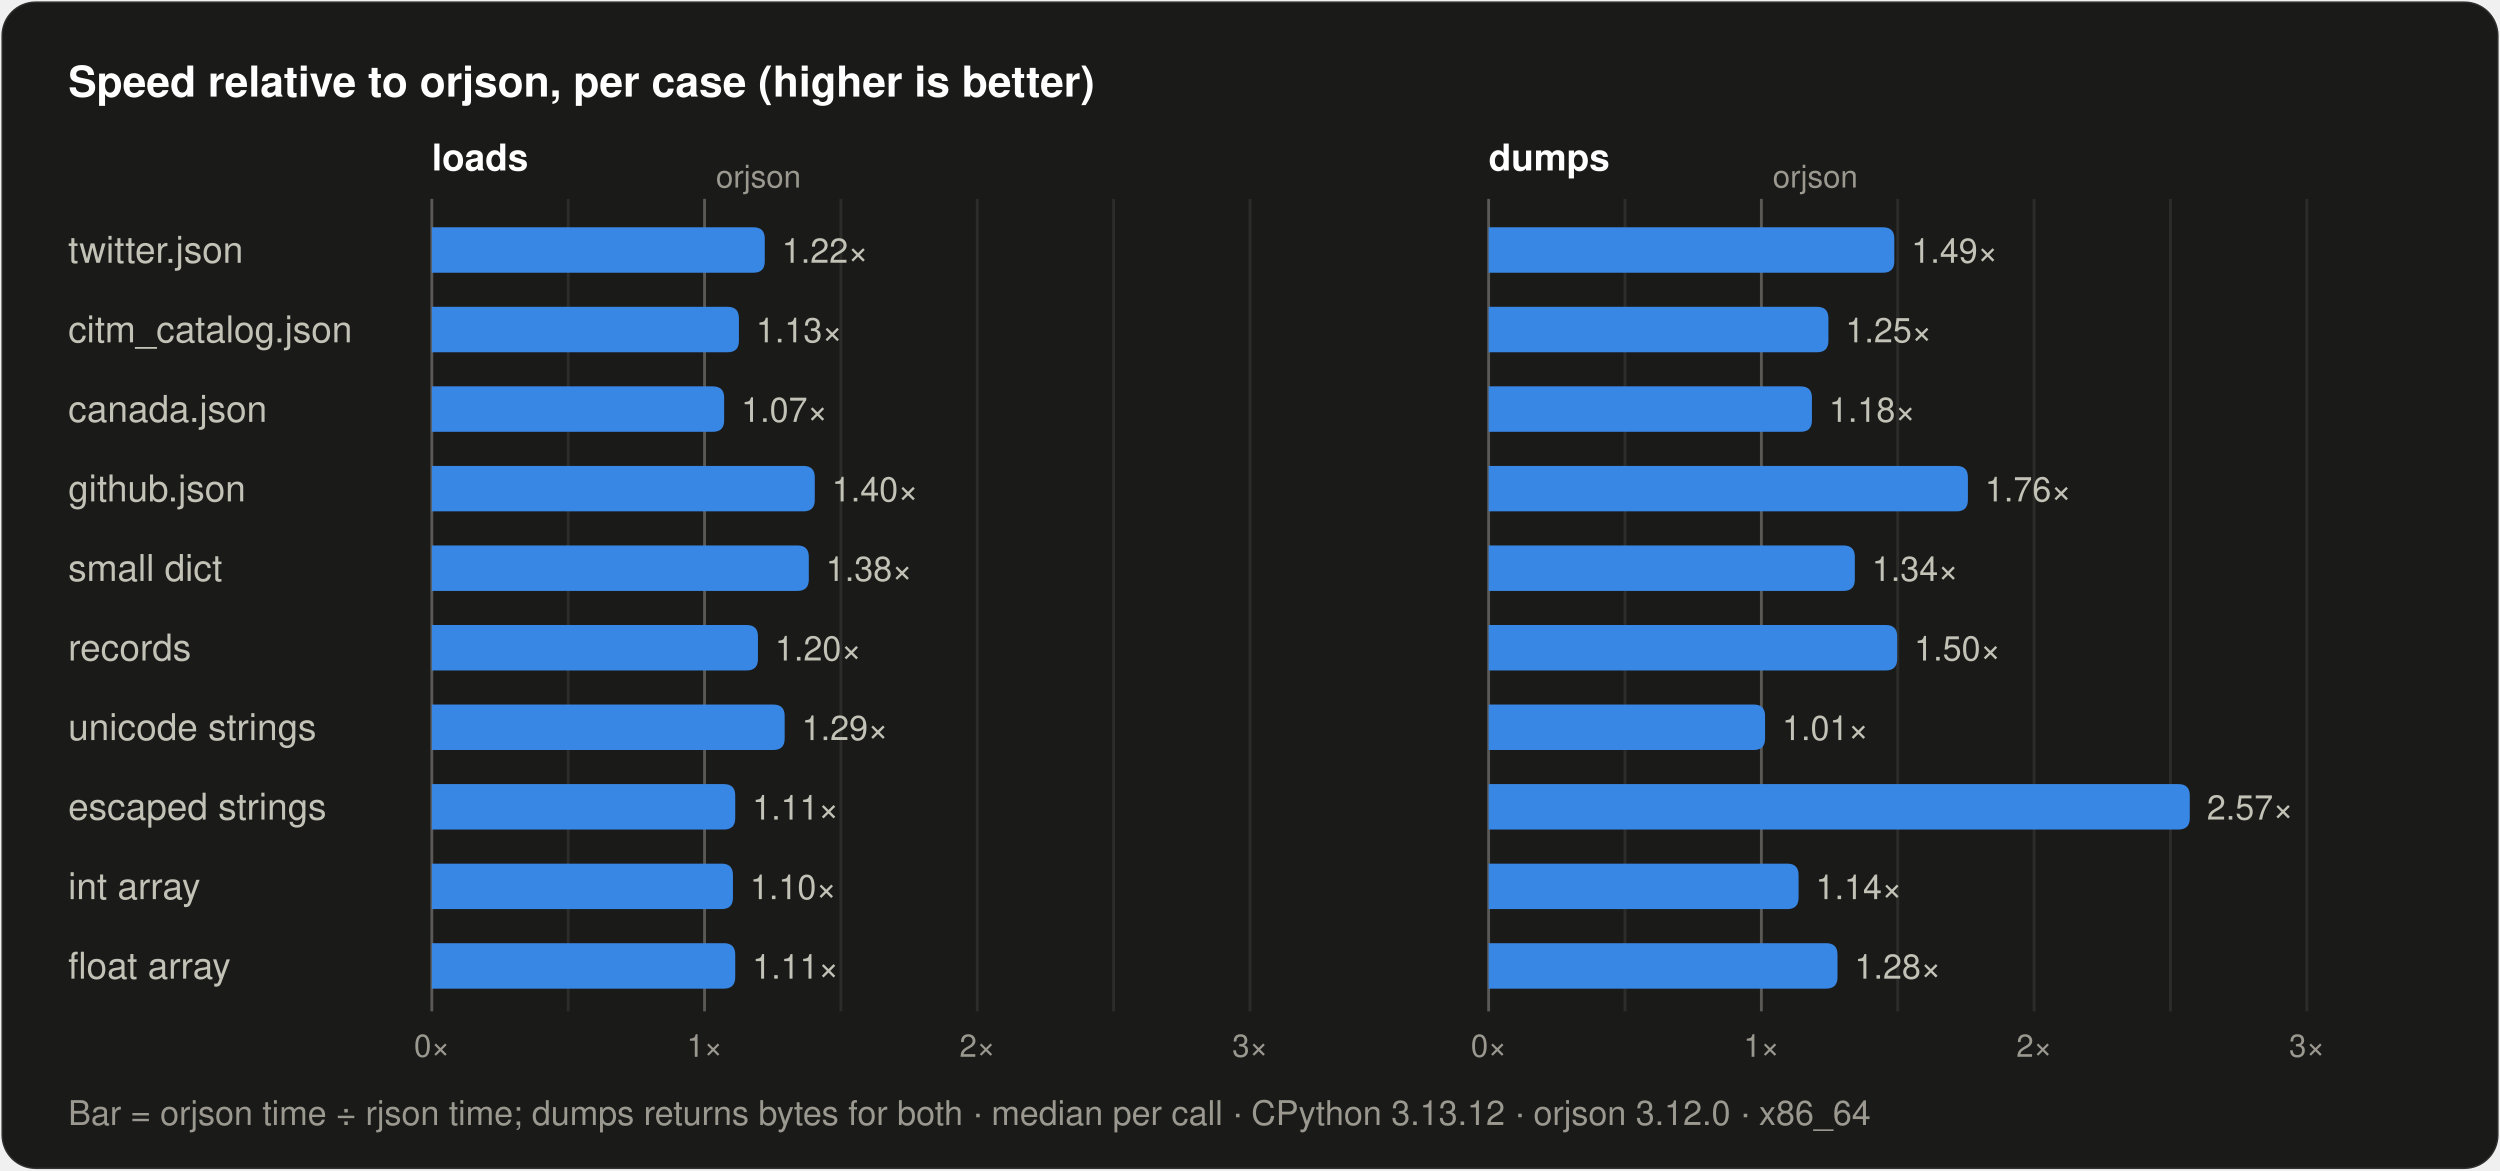
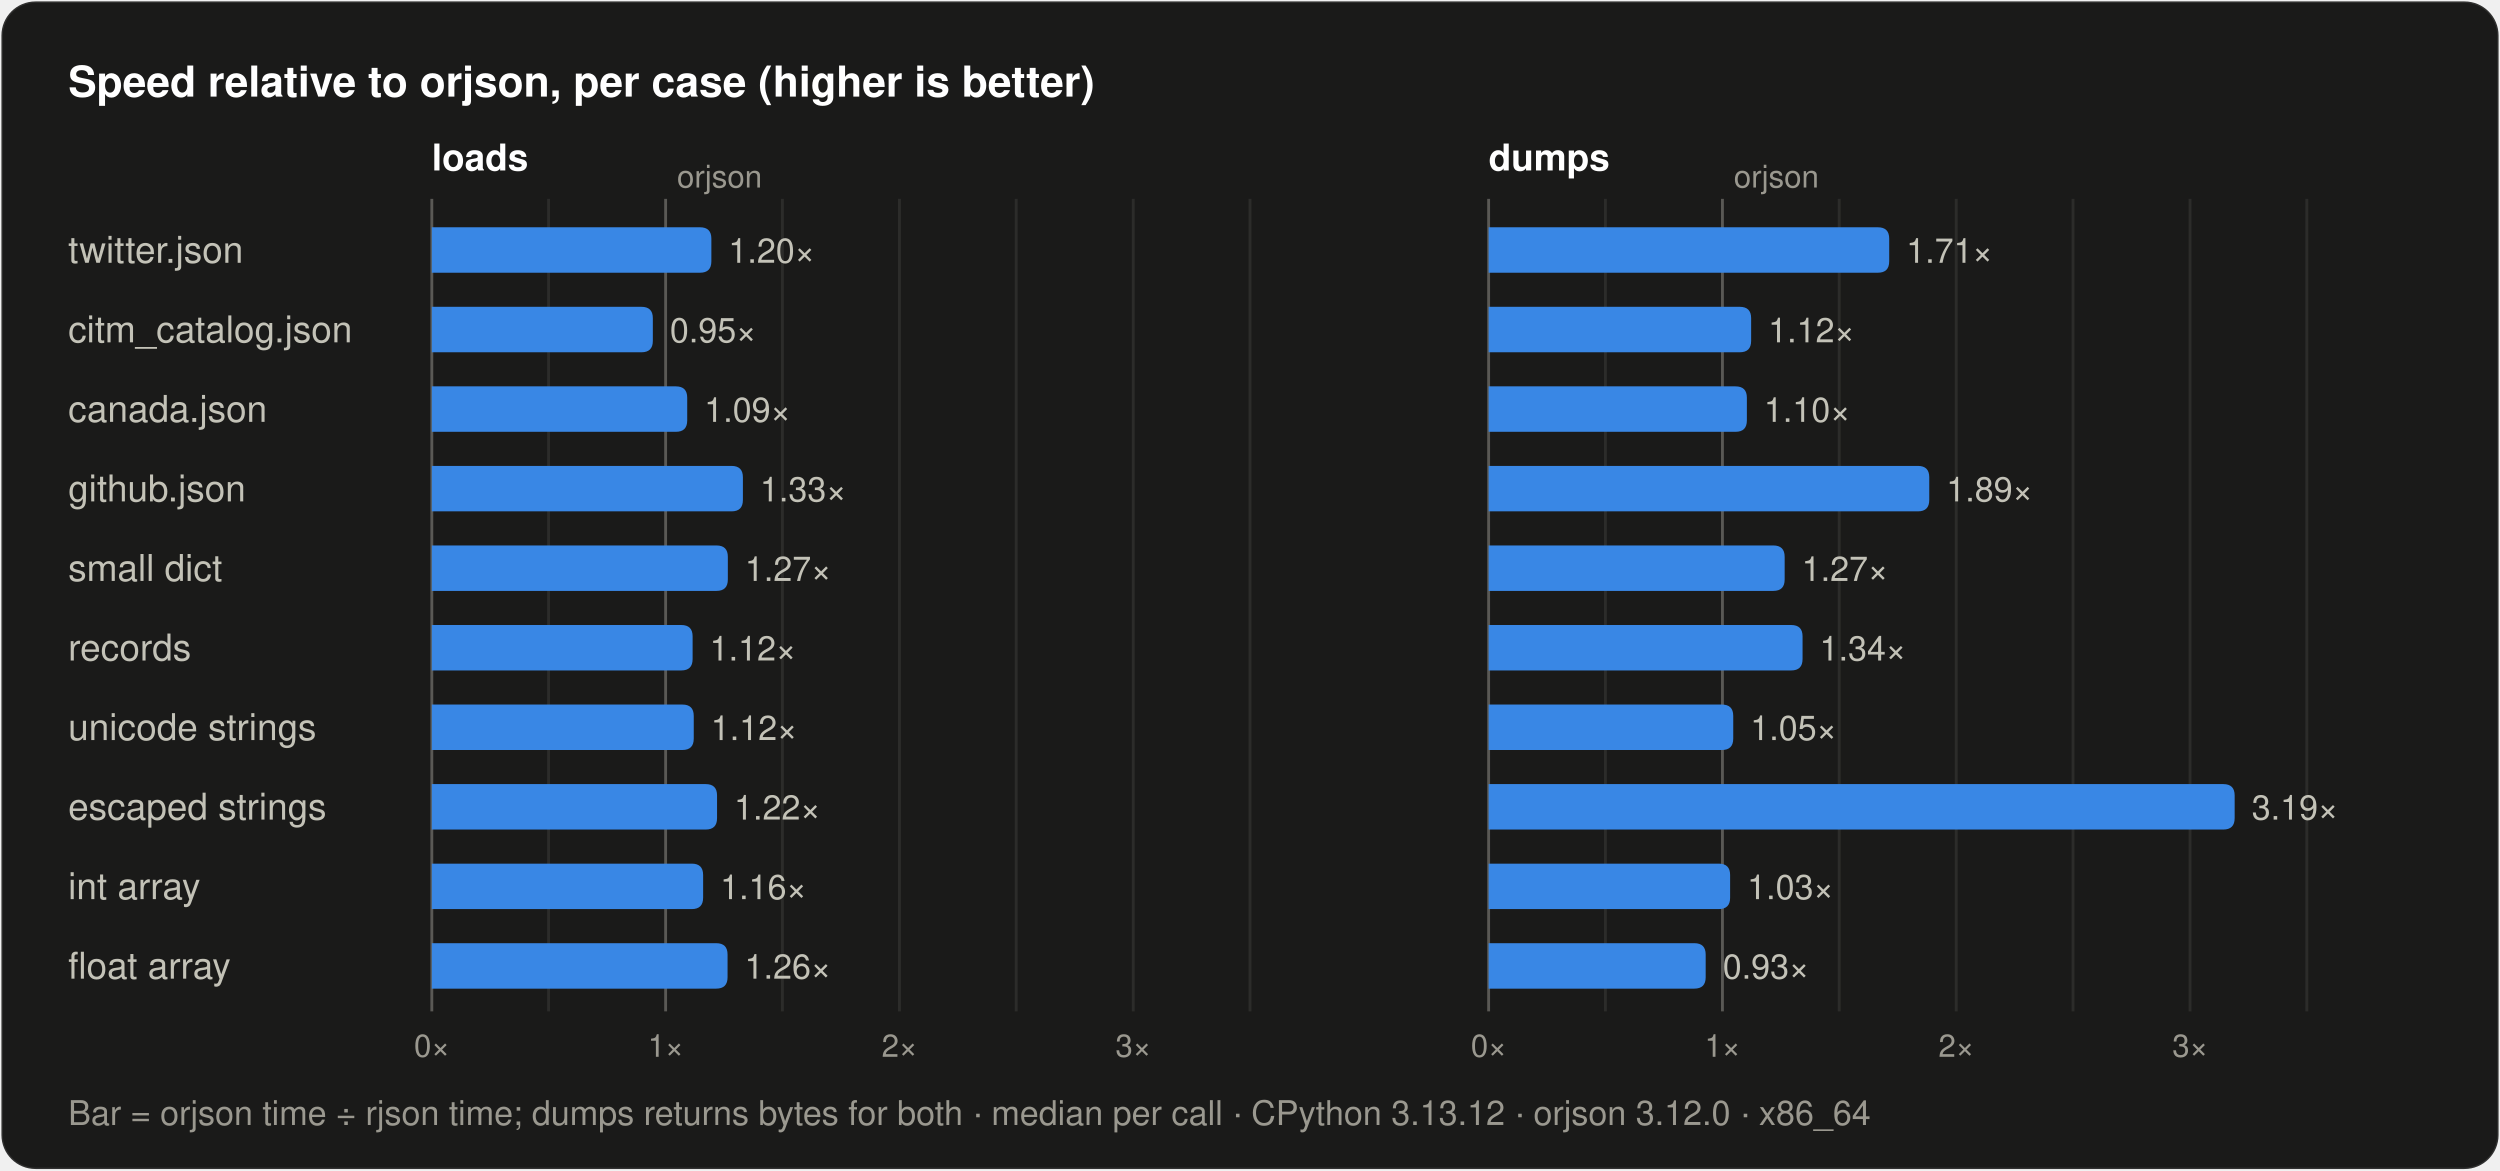
<svg xmlns="http://www.w3.org/2000/svg" width="880" height="412" viewBox="0 0 880 412" role="img" aria-label="rjson speed relative to orjson per benchmark case, loads and dumps">
  <rect x="0.5" y="0.5" width="879" height="411" rx="12" fill="#1a1a19" stroke="rgba(255,255,255,0.10)" />
  <text x="24.0" y="34.0" font-family="system-ui, -apple-system, &quot;Segoe UI&quot;, Helvetica, Arial, sans-serif" font-size="15" font-weight="600" fill="#ffffff" text-anchor="start">Speed relative to orjson, per case (higher is better)</text>
  <text x="24.0" y="92.5" font-family="system-ui, -apple-system, &quot;Segoe UI&quot;, Helvetica, Arial, sans-serif" font-size="13" font-weight="400" fill="#c3c2b7" text-anchor="start">twitter.json</text>
  <text x="24.0" y="120.5" font-family="system-ui, -apple-system, &quot;Segoe UI&quot;, Helvetica, Arial, sans-serif" font-size="13" font-weight="400" fill="#c3c2b7" text-anchor="start">citm_catalog.json</text>
  <text x="24.0" y="148.5" font-family="system-ui, -apple-system, &quot;Segoe UI&quot;, Helvetica, Arial, sans-serif" font-size="13" font-weight="400" fill="#c3c2b7" text-anchor="start">canada.json</text>
  <text x="24.0" y="176.5" font-family="system-ui, -apple-system, &quot;Segoe UI&quot;, Helvetica, Arial, sans-serif" font-size="13" font-weight="400" fill="#c3c2b7" text-anchor="start">github.json</text>
  <text x="24.0" y="204.5" font-family="system-ui, -apple-system, &quot;Segoe UI&quot;, Helvetica, Arial, sans-serif" font-size="13" font-weight="400" fill="#c3c2b7" text-anchor="start">small dict</text>
  <text x="24.0" y="232.5" font-family="system-ui, -apple-system, &quot;Segoe UI&quot;, Helvetica, Arial, sans-serif" font-size="13" font-weight="400" fill="#c3c2b7" text-anchor="start">records</text>
  <text x="24.0" y="260.5" font-family="system-ui, -apple-system, &quot;Segoe UI&quot;, Helvetica, Arial, sans-serif" font-size="13" font-weight="400" fill="#c3c2b7" text-anchor="start">unicode strings</text>
  <text x="24.0" y="288.5" font-family="system-ui, -apple-system, &quot;Segoe UI&quot;, Helvetica, Arial, sans-serif" font-size="13" font-weight="400" fill="#c3c2b7" text-anchor="start">escaped strings</text>
  <text x="24.0" y="316.5" font-family="system-ui, -apple-system, &quot;Segoe UI&quot;, Helvetica, Arial, sans-serif" font-size="13" font-weight="400" fill="#c3c2b7" text-anchor="start">int array</text>
  <text x="24.0" y="344.5" font-family="system-ui, -apple-system, &quot;Segoe UI&quot;, Helvetica, Arial, sans-serif" font-size="13" font-weight="400" fill="#c3c2b7" text-anchor="start">float array</text>
  <text x="152.0" y="60.0" font-family="system-ui, -apple-system, &quot;Segoe UI&quot;, Helvetica, Arial, sans-serif" font-size="13" font-weight="600" fill="#ffffff" text-anchor="start">loads</text>
  <line x1="152.0" y1="70" x2="152.0" y2="356" stroke="#5a5955" stroke-width="1" />
  <text x="152.0" y="372.0" font-family="system-ui, -apple-system, &quot;Segoe UI&quot;, Helvetica, Arial, sans-serif" font-size="11" font-weight="400" fill="#9a988f" text-anchor="middle" style="font-variant-numeric: tabular-nums">0×</text>
-   <line x1="200.0" y1="70" x2="200.0" y2="356" stroke="#2c2c2a" stroke-width="1" />
-   <line x1="248.0" y1="70" x2="248.0" y2="356" stroke="#5a5955" stroke-width="1" />
-   <text x="248.0" y="372.0" font-family="system-ui, -apple-system, &quot;Segoe UI&quot;, Helvetica, Arial, sans-serif" font-size="11" font-weight="400" fill="#9a988f" text-anchor="middle" style="font-variant-numeric: tabular-nums">1×</text>
-   <line x1="296.0" y1="70" x2="296.0" y2="356" stroke="#2c2c2a" stroke-width="1" />
-   <line x1="344.0" y1="70" x2="344.0" y2="356" stroke="#2c2c2a" stroke-width="1" />
-   <text x="344.0" y="372.0" font-family="system-ui, -apple-system, &quot;Segoe UI&quot;, Helvetica, Arial, sans-serif" font-size="11" font-weight="400" fill="#9a988f" text-anchor="middle" style="font-variant-numeric: tabular-nums">2×</text>
-   <line x1="392.0" y1="70" x2="392.0" y2="356" stroke="#2c2c2a" stroke-width="1" />
+   <line x1="193.1" y1="70" x2="193.1" y2="356" stroke="#2c2c2a" stroke-width="1" />
+   <line x1="234.3" y1="70" x2="234.3" y2="356" stroke="#5a5955" stroke-width="1" />
+   <text x="234.3" y="372.0" font-family="system-ui, -apple-system, &quot;Segoe UI&quot;, Helvetica, Arial, sans-serif" font-size="11" font-weight="400" fill="#9a988f" text-anchor="middle" style="font-variant-numeric: tabular-nums">1×</text>
+   <line x1="275.4" y1="70" x2="275.4" y2="356" stroke="#2c2c2a" stroke-width="1" />
+   <line x1="316.6" y1="70" x2="316.6" y2="356" stroke="#2c2c2a" stroke-width="1" />
+   <text x="316.6" y="372.0" font-family="system-ui, -apple-system, &quot;Segoe UI&quot;, Helvetica, Arial, sans-serif" font-size="11" font-weight="400" fill="#9a988f" text-anchor="middle" style="font-variant-numeric: tabular-nums">2×</text>
+   <line x1="357.7" y1="70" x2="357.7" y2="356" stroke="#2c2c2a" stroke-width="1" />
+   <line x1="398.9" y1="70" x2="398.9" y2="356" stroke="#2c2c2a" stroke-width="1" />
+   <text x="398.9" y="372.0" font-family="system-ui, -apple-system, &quot;Segoe UI&quot;, Helvetica, Arial, sans-serif" font-size="11" font-weight="400" fill="#9a988f" text-anchor="middle" style="font-variant-numeric: tabular-nums">3×</text>
  <line x1="440.0" y1="70" x2="440.0" y2="356" stroke="#2c2c2a" stroke-width="1" />
-   <text x="440.0" y="372.0" font-family="system-ui, -apple-system, &quot;Segoe UI&quot;, Helvetica, Arial, sans-serif" font-size="11" font-weight="400" fill="#9a988f" text-anchor="middle" style="font-variant-numeric: tabular-nums">3×</text>
-   <text x="252.0" y="66.0" font-family="system-ui, -apple-system, &quot;Segoe UI&quot;, Helvetica, Arial, sans-serif" font-size="11" font-weight="400" fill="#9a988f" text-anchor="start">orjson</text>
-   <path d="M152.0,80.0 H265.2 Q269.2,80.0 269.2,84.0 V92.0 Q269.2,96.0 265.2,96.0 H152.0 Z" fill="#3987e5" />
-   <text x="275.2" y="92.5" font-family="system-ui, -apple-system, &quot;Segoe UI&quot;, Helvetica, Arial, sans-serif" font-size="12" font-weight="400" fill="#c3c2b7" text-anchor="start" style="font-variant-numeric: tabular-nums">1.22×</text>
-   <path d="M152.0,108.0 H256.1 Q260.1,108.0 260.1,112.0 V120.0 Q260.1,124.0 256.1,124.0 H152.0 Z" fill="#3987e5" />
-   <text x="266.1" y="120.5" font-family="system-ui, -apple-system, &quot;Segoe UI&quot;, Helvetica, Arial, sans-serif" font-size="12" font-weight="400" fill="#c3c2b7" text-anchor="start" style="font-variant-numeric: tabular-nums">1.13×</text>
-   <path d="M152.0,136.0 H250.9 Q254.9,136.0 254.9,140.0 V148.0 Q254.9,152.0 250.9,152.0 H152.0 Z" fill="#3987e5" />
-   <text x="260.9" y="148.5" font-family="system-ui, -apple-system, &quot;Segoe UI&quot;, Helvetica, Arial, sans-serif" font-size="12" font-weight="400" fill="#c3c2b7" text-anchor="start" style="font-variant-numeric: tabular-nums">1.07×</text>
-   <path d="M152.0,164.0 H282.8 Q286.8,164.0 286.8,168.0 V176.0 Q286.8,180.0 282.8,180.0 H152.0 Z" fill="#3987e5" />
-   <text x="292.8" y="176.5" font-family="system-ui, -apple-system, &quot;Segoe UI&quot;, Helvetica, Arial, sans-serif" font-size="12" font-weight="400" fill="#c3c2b7" text-anchor="start" style="font-variant-numeric: tabular-nums">1.40×</text>
-   <path d="M152.0,192.0 H280.7 Q284.7,192.0 284.7,196.0 V204.0 Q284.7,208.0 280.7,208.0 H152.0 Z" fill="#3987e5" />
-   <text x="290.7" y="204.5" font-family="system-ui, -apple-system, &quot;Segoe UI&quot;, Helvetica, Arial, sans-serif" font-size="12" font-weight="400" fill="#c3c2b7" text-anchor="start" style="font-variant-numeric: tabular-nums">1.38×</text>
-   <path d="M152.0,220.0 H262.8 Q266.8,220.0 266.8,224.0 V232.0 Q266.8,236.0 262.8,236.0 H152.0 Z" fill="#3987e5" />
-   <text x="272.8" y="232.5" font-family="system-ui, -apple-system, &quot;Segoe UI&quot;, Helvetica, Arial, sans-serif" font-size="12" font-weight="400" fill="#c3c2b7" text-anchor="start" style="font-variant-numeric: tabular-nums">1.20×</text>
-   <path d="M152.0,248.0 H272.2 Q276.2,248.0 276.2,252.0 V260.0 Q276.2,264.0 272.2,264.0 H152.0 Z" fill="#3987e5" />
-   <text x="282.2" y="260.5" font-family="system-ui, -apple-system, &quot;Segoe UI&quot;, Helvetica, Arial, sans-serif" font-size="12" font-weight="400" fill="#c3c2b7" text-anchor="start" style="font-variant-numeric: tabular-nums">1.29×</text>
-   <path d="M152.0,276.0 H254.8 Q258.8,276.0 258.8,280.0 V288.0 Q258.8,292.0 254.8,292.0 H152.0 Z" fill="#3987e5" />
-   <text x="264.8" y="288.5" font-family="system-ui, -apple-system, &quot;Segoe UI&quot;, Helvetica, Arial, sans-serif" font-size="12" font-weight="400" fill="#c3c2b7" text-anchor="start" style="font-variant-numeric: tabular-nums">1.11×</text>
-   <path d="M152.0,304.0 H254.0 Q258.0,304.0 258.0,308.0 V316.0 Q258.0,320.0 254.0,320.0 H152.0 Z" fill="#3987e5" />
-   <text x="264.0" y="316.5" font-family="system-ui, -apple-system, &quot;Segoe UI&quot;, Helvetica, Arial, sans-serif" font-size="12" font-weight="400" fill="#c3c2b7" text-anchor="start" style="font-variant-numeric: tabular-nums">1.10×</text>
-   <path d="M152.0,332.0 H254.8 Q258.8,332.0 258.8,336.0 V344.0 Q258.8,348.0 254.8,348.0 H152.0 Z" fill="#3987e5" />
-   <text x="264.8" y="344.5" font-family="system-ui, -apple-system, &quot;Segoe UI&quot;, Helvetica, Arial, sans-serif" font-size="12" font-weight="400" fill="#c3c2b7" text-anchor="start" style="font-variant-numeric: tabular-nums">1.11×</text>
+   <text x="238.3" y="66.0" font-family="system-ui, -apple-system, &quot;Segoe UI&quot;, Helvetica, Arial, sans-serif" font-size="11" font-weight="400" fill="#9a988f" text-anchor="start">orjson</text>
+   <path d="M152.0,80.0 H246.4 Q250.4,80.0 250.4,84.0 V92.0 Q250.4,96.0 246.4,96.0 H152.0 Z" fill="#3987e5" />
+   <text x="256.4" y="92.5" font-family="system-ui, -apple-system, &quot;Segoe UI&quot;, Helvetica, Arial, sans-serif" font-size="12" font-weight="400" fill="#c3c2b7" text-anchor="start" style="font-variant-numeric: tabular-nums">1.20×</text>
+   <path d="M152.0,108.0 H225.8 Q229.8,108.0 229.8,112.0 V120.0 Q229.8,124.0 225.8,124.0 H152.0 Z" fill="#3987e5" />
+   <text x="235.8" y="120.5" font-family="system-ui, -apple-system, &quot;Segoe UI&quot;, Helvetica, Arial, sans-serif" font-size="12" font-weight="400" fill="#c3c2b7" text-anchor="start" style="font-variant-numeric: tabular-nums">0.95×</text>
+   <path d="M152.0,136.0 H237.9 Q241.9,136.0 241.9,140.0 V148.0 Q241.9,152.0 237.9,152.0 H152.0 Z" fill="#3987e5" />
+   <text x="247.9" y="148.5" font-family="system-ui, -apple-system, &quot;Segoe UI&quot;, Helvetica, Arial, sans-serif" font-size="12" font-weight="400" fill="#c3c2b7" text-anchor="start" style="font-variant-numeric: tabular-nums">1.09×</text>
+   <path d="M152.0,164.0 H257.5 Q261.5,164.0 261.5,168.0 V176.0 Q261.5,180.0 257.5,180.0 H152.0 Z" fill="#3987e5" />
+   <text x="267.5" y="176.5" font-family="system-ui, -apple-system, &quot;Segoe UI&quot;, Helvetica, Arial, sans-serif" font-size="12" font-weight="400" fill="#c3c2b7" text-anchor="start" style="font-variant-numeric: tabular-nums">1.33×</text>
+   <path d="M152.0,192.0 H252.2 Q256.2,192.0 256.2,196.0 V204.0 Q256.2,208.0 252.2,208.0 H152.0 Z" fill="#3987e5" />
+   <text x="262.2" y="204.5" font-family="system-ui, -apple-system, &quot;Segoe UI&quot;, Helvetica, Arial, sans-serif" font-size="12" font-weight="400" fill="#c3c2b7" text-anchor="start" style="font-variant-numeric: tabular-nums">1.27×</text>
+   <path d="M152.0,220.0 H239.8 Q243.8,220.0 243.8,224.0 V232.0 Q243.8,236.0 239.8,236.0 H152.0 Z" fill="#3987e5" />
+   <text x="249.8" y="232.5" font-family="system-ui, -apple-system, &quot;Segoe UI&quot;, Helvetica, Arial, sans-serif" font-size="12" font-weight="400" fill="#c3c2b7" text-anchor="start" style="font-variant-numeric: tabular-nums">1.12×</text>
+   <path d="M152.0,248.0 H240.2 Q244.2,248.0 244.2,252.0 V260.0 Q244.2,264.0 240.2,264.0 H152.0 Z" fill="#3987e5" />
+   <text x="250.2" y="260.5" font-family="system-ui, -apple-system, &quot;Segoe UI&quot;, Helvetica, Arial, sans-serif" font-size="12" font-weight="400" fill="#c3c2b7" text-anchor="start" style="font-variant-numeric: tabular-nums">1.12×</text>
+   <path d="M152.0,276.0 H248.4 Q252.4,276.0 252.4,280.0 V288.0 Q252.4,292.0 248.4,292.0 H152.0 Z" fill="#3987e5" />
+   <text x="258.4" y="288.5" font-family="system-ui, -apple-system, &quot;Segoe UI&quot;, Helvetica, Arial, sans-serif" font-size="12" font-weight="400" fill="#c3c2b7" text-anchor="start" style="font-variant-numeric: tabular-nums">1.22×</text>
+   <path d="M152.0,304.0 H243.5 Q247.5,304.0 247.5,308.0 V316.0 Q247.5,320.0 243.5,320.0 H152.0 Z" fill="#3987e5" />
+   <text x="253.5" y="316.5" font-family="system-ui, -apple-system, &quot;Segoe UI&quot;, Helvetica, Arial, sans-serif" font-size="12" font-weight="400" fill="#c3c2b7" text-anchor="start" style="font-variant-numeric: tabular-nums">1.16×</text>
+   <path d="M152.0,332.0 H252.1 Q256.1,332.0 256.1,336.0 V344.0 Q256.1,348.0 252.1,348.0 H152.0 Z" fill="#3987e5" />
+   <text x="262.1" y="344.5" font-family="system-ui, -apple-system, &quot;Segoe UI&quot;, Helvetica, Arial, sans-serif" font-size="12" font-weight="400" fill="#c3c2b7" text-anchor="start" style="font-variant-numeric: tabular-nums">1.26×</text>
  <text x="524.0" y="60.0" font-family="system-ui, -apple-system, &quot;Segoe UI&quot;, Helvetica, Arial, sans-serif" font-size="13" font-weight="600" fill="#ffffff" text-anchor="start">dumps</text>
  <line x1="524.0" y1="70" x2="524.0" y2="356" stroke="#5a5955" stroke-width="1" />
  <text x="524.0" y="372.0" font-family="system-ui, -apple-system, &quot;Segoe UI&quot;, Helvetica, Arial, sans-serif" font-size="11" font-weight="400" fill="#9a988f" text-anchor="middle" style="font-variant-numeric: tabular-nums">0×</text>
-   <line x1="572.0" y1="70" x2="572.0" y2="356" stroke="#2c2c2a" stroke-width="1" />
-   <line x1="620.0" y1="70" x2="620.0" y2="356" stroke="#5a5955" stroke-width="1" />
-   <text x="620.0" y="372.0" font-family="system-ui, -apple-system, &quot;Segoe UI&quot;, Helvetica, Arial, sans-serif" font-size="11" font-weight="400" fill="#9a988f" text-anchor="middle" style="font-variant-numeric: tabular-nums">1×</text>
-   <line x1="668.0" y1="70" x2="668.0" y2="356" stroke="#2c2c2a" stroke-width="1" />
-   <line x1="716.0" y1="70" x2="716.0" y2="356" stroke="#2c2c2a" stroke-width="1" />
-   <text x="716.0" y="372.0" font-family="system-ui, -apple-system, &quot;Segoe UI&quot;, Helvetica, Arial, sans-serif" font-size="11" font-weight="400" fill="#9a988f" text-anchor="middle" style="font-variant-numeric: tabular-nums">2×</text>
-   <line x1="764.0" y1="70" x2="764.0" y2="356" stroke="#2c2c2a" stroke-width="1" />
+   <line x1="565.1" y1="70" x2="565.1" y2="356" stroke="#2c2c2a" stroke-width="1" />
+   <line x1="606.3" y1="70" x2="606.3" y2="356" stroke="#5a5955" stroke-width="1" />
+   <text x="606.3" y="372.0" font-family="system-ui, -apple-system, &quot;Segoe UI&quot;, Helvetica, Arial, sans-serif" font-size="11" font-weight="400" fill="#9a988f" text-anchor="middle" style="font-variant-numeric: tabular-nums">1×</text>
+   <line x1="647.4" y1="70" x2="647.4" y2="356" stroke="#2c2c2a" stroke-width="1" />
+   <line x1="688.6" y1="70" x2="688.6" y2="356" stroke="#2c2c2a" stroke-width="1" />
+   <text x="688.6" y="372.0" font-family="system-ui, -apple-system, &quot;Segoe UI&quot;, Helvetica, Arial, sans-serif" font-size="11" font-weight="400" fill="#9a988f" text-anchor="middle" style="font-variant-numeric: tabular-nums">2×</text>
+   <line x1="729.7" y1="70" x2="729.7" y2="356" stroke="#2c2c2a" stroke-width="1" />
+   <line x1="770.9" y1="70" x2="770.9" y2="356" stroke="#2c2c2a" stroke-width="1" />
+   <text x="770.9" y="372.0" font-family="system-ui, -apple-system, &quot;Segoe UI&quot;, Helvetica, Arial, sans-serif" font-size="11" font-weight="400" fill="#9a988f" text-anchor="middle" style="font-variant-numeric: tabular-nums">3×</text>
  <line x1="812.0" y1="70" x2="812.0" y2="356" stroke="#2c2c2a" stroke-width="1" />
-   <text x="812.0" y="372.0" font-family="system-ui, -apple-system, &quot;Segoe UI&quot;, Helvetica, Arial, sans-serif" font-size="11" font-weight="400" fill="#9a988f" text-anchor="middle" style="font-variant-numeric: tabular-nums">3×</text>
-   <text x="624.0" y="66.0" font-family="system-ui, -apple-system, &quot;Segoe UI&quot;, Helvetica, Arial, sans-serif" font-size="11" font-weight="400" fill="#9a988f" text-anchor="start">orjson</text>
-   <path d="M524.0,80.0 H662.8 Q666.8,80.0 666.8,84.0 V92.0 Q666.8,96.0 662.8,96.0 H524.0 Z" fill="#3987e5" />
-   <text x="672.8" y="92.5" font-family="system-ui, -apple-system, &quot;Segoe UI&quot;, Helvetica, Arial, sans-serif" font-size="12" font-weight="400" fill="#c3c2b7" text-anchor="start" style="font-variant-numeric: tabular-nums">1.49×</text>
-   <path d="M524.0,108.0 H639.6 Q643.6,108.0 643.6,112.0 V120.0 Q643.6,124.0 639.6,124.0 H524.0 Z" fill="#3987e5" />
-   <text x="649.6" y="120.5" font-family="system-ui, -apple-system, &quot;Segoe UI&quot;, Helvetica, Arial, sans-serif" font-size="12" font-weight="400" fill="#c3c2b7" text-anchor="start" style="font-variant-numeric: tabular-nums">1.25×</text>
-   <path d="M524.0,136.0 H633.8 Q637.8,136.0 637.8,140.0 V148.0 Q637.8,152.0 633.8,152.0 H524.0 Z" fill="#3987e5" />
-   <text x="643.8" y="148.5" font-family="system-ui, -apple-system, &quot;Segoe UI&quot;, Helvetica, Arial, sans-serif" font-size="12" font-weight="400" fill="#c3c2b7" text-anchor="start" style="font-variant-numeric: tabular-nums">1.18×</text>
-   <path d="M524.0,164.0 H688.7 Q692.7,164.0 692.7,168.0 V176.0 Q692.7,180.0 688.7,180.0 H524.0 Z" fill="#3987e5" />
-   <text x="698.7" y="176.5" font-family="system-ui, -apple-system, &quot;Segoe UI&quot;, Helvetica, Arial, sans-serif" font-size="12" font-weight="400" fill="#c3c2b7" text-anchor="start" style="font-variant-numeric: tabular-nums">1.76×</text>
-   <path d="M524.0,192.0 H648.9 Q652.9,192.0 652.9,196.0 V204.0 Q652.9,208.0 648.9,208.0 H524.0 Z" fill="#3987e5" />
-   <text x="658.9" y="204.5" font-family="system-ui, -apple-system, &quot;Segoe UI&quot;, Helvetica, Arial, sans-serif" font-size="12" font-weight="400" fill="#c3c2b7" text-anchor="start" style="font-variant-numeric: tabular-nums">1.34×</text>
-   <path d="M524.0,220.0 H663.8 Q667.8,220.0 667.8,224.0 V232.0 Q667.8,236.0 663.8,236.0 H524.0 Z" fill="#3987e5" />
-   <text x="673.8" y="232.5" font-family="system-ui, -apple-system, &quot;Segoe UI&quot;, Helvetica, Arial, sans-serif" font-size="12" font-weight="400" fill="#c3c2b7" text-anchor="start" style="font-variant-numeric: tabular-nums">1.50×</text>
-   <path d="M524.0,248.0 H617.3 Q621.3,248.0 621.3,252.0 V260.0 Q621.3,264.0 617.3,264.0 H524.0 Z" fill="#3987e5" />
-   <text x="627.3" y="260.5" font-family="system-ui, -apple-system, &quot;Segoe UI&quot;, Helvetica, Arial, sans-serif" font-size="12" font-weight="400" fill="#c3c2b7" text-anchor="start" style="font-variant-numeric: tabular-nums">1.01×</text>
-   <path d="M524.0,276.0 H766.8 Q770.8,276.0 770.8,280.0 V288.0 Q770.8,292.0 766.8,292.0 H524.0 Z" fill="#3987e5" />
-   <text x="776.8" y="288.5" font-family="system-ui, -apple-system, &quot;Segoe UI&quot;, Helvetica, Arial, sans-serif" font-size="12" font-weight="400" fill="#c3c2b7" text-anchor="start" style="font-variant-numeric: tabular-nums">2.57×</text>
-   <path d="M524.0,304.0 H629.1 Q633.1,304.0 633.1,308.0 V316.0 Q633.1,320.0 629.1,320.0 H524.0 Z" fill="#3987e5" />
-   <text x="639.1" y="316.5" font-family="system-ui, -apple-system, &quot;Segoe UI&quot;, Helvetica, Arial, sans-serif" font-size="12" font-weight="400" fill="#c3c2b7" text-anchor="start" style="font-variant-numeric: tabular-nums">1.14×</text>
-   <path d="M524.0,332.0 H642.8 Q646.8,332.0 646.8,336.0 V344.0 Q646.8,348.0 642.8,348.0 H524.0 Z" fill="#3987e5" />
-   <text x="652.8" y="344.5" font-family="system-ui, -apple-system, &quot;Segoe UI&quot;, Helvetica, Arial, sans-serif" font-size="12" font-weight="400" fill="#c3c2b7" text-anchor="start" style="font-variant-numeric: tabular-nums">1.28×</text>
+   <text x="610.3" y="66.0" font-family="system-ui, -apple-system, &quot;Segoe UI&quot;, Helvetica, Arial, sans-serif" font-size="11" font-weight="400" fill="#9a988f" text-anchor="start">orjson</text>
+   <path d="M524.0,80.0 H661.0 Q665.0,80.0 665.0,84.0 V92.0 Q665.0,96.0 661.0,96.0 H524.0 Z" fill="#3987e5" />
+   <text x="671.0" y="92.5" font-family="system-ui, -apple-system, &quot;Segoe UI&quot;, Helvetica, Arial, sans-serif" font-size="12" font-weight="400" fill="#c3c2b7" text-anchor="start" style="font-variant-numeric: tabular-nums">1.71×</text>
+   <path d="M524.0,108.0 H612.4 Q616.4,108.0 616.4,112.0 V120.0 Q616.4,124.0 612.4,124.0 H524.0 Z" fill="#3987e5" />
+   <text x="622.4" y="120.5" font-family="system-ui, -apple-system, &quot;Segoe UI&quot;, Helvetica, Arial, sans-serif" font-size="12" font-weight="400" fill="#c3c2b7" text-anchor="start" style="font-variant-numeric: tabular-nums">1.12×</text>
+   <path d="M524.0,136.0 H610.9 Q614.9,136.0 614.9,140.0 V148.0 Q614.9,152.0 610.9,152.0 H524.0 Z" fill="#3987e5" />
+   <text x="620.9" y="148.5" font-family="system-ui, -apple-system, &quot;Segoe UI&quot;, Helvetica, Arial, sans-serif" font-size="12" font-weight="400" fill="#c3c2b7" text-anchor="start" style="font-variant-numeric: tabular-nums">1.10×</text>
+   <path d="M524.0,164.0 H675.1 Q679.1,164.0 679.1,168.0 V176.0 Q679.1,180.0 675.1,180.0 H524.0 Z" fill="#3987e5" />
+   <text x="685.1" y="176.5" font-family="system-ui, -apple-system, &quot;Segoe UI&quot;, Helvetica, Arial, sans-serif" font-size="12" font-weight="400" fill="#c3c2b7" text-anchor="start" style="font-variant-numeric: tabular-nums">1.89×</text>
+   <path d="M524.0,192.0 H624.2 Q628.2,192.0 628.2,196.0 V204.0 Q628.2,208.0 624.2,208.0 H524.0 Z" fill="#3987e5" />
+   <text x="634.2" y="204.5" font-family="system-ui, -apple-system, &quot;Segoe UI&quot;, Helvetica, Arial, sans-serif" font-size="12" font-weight="400" fill="#c3c2b7" text-anchor="start" style="font-variant-numeric: tabular-nums">1.27×</text>
+   <path d="M524.0,220.0 H630.5 Q634.5,220.0 634.5,224.0 V232.0 Q634.5,236.0 630.5,236.0 H524.0 Z" fill="#3987e5" />
+   <text x="640.5" y="232.5" font-family="system-ui, -apple-system, &quot;Segoe UI&quot;, Helvetica, Arial, sans-serif" font-size="12" font-weight="400" fill="#c3c2b7" text-anchor="start" style="font-variant-numeric: tabular-nums">1.34×</text>
+   <path d="M524.0,248.0 H606.1 Q610.1,248.0 610.1,252.0 V260.0 Q610.1,264.0 606.1,264.0 H524.0 Z" fill="#3987e5" />
+   <text x="616.1" y="260.5" font-family="system-ui, -apple-system, &quot;Segoe UI&quot;, Helvetica, Arial, sans-serif" font-size="12" font-weight="400" fill="#c3c2b7" text-anchor="start" style="font-variant-numeric: tabular-nums">1.05×</text>
+   <path d="M524.0,276.0 H782.6 Q786.6,276.0 786.6,280.0 V288.0 Q786.6,292.0 782.6,292.0 H524.0 Z" fill="#3987e5" />
+   <text x="792.6" y="288.5" font-family="system-ui, -apple-system, &quot;Segoe UI&quot;, Helvetica, Arial, sans-serif" font-size="12" font-weight="400" fill="#c3c2b7" text-anchor="start" style="font-variant-numeric: tabular-nums">3.19×</text>
+   <path d="M524.0,304.0 H605.0 Q609.0,304.0 609.0,308.0 V316.0 Q609.0,320.0 605.0,320.0 H524.0 Z" fill="#3987e5" />
+   <text x="615.0" y="316.5" font-family="system-ui, -apple-system, &quot;Segoe UI&quot;, Helvetica, Arial, sans-serif" font-size="12" font-weight="400" fill="#c3c2b7" text-anchor="start" style="font-variant-numeric: tabular-nums">1.03×</text>
+   <path d="M524.0,332.0 H596.4 Q600.4,332.0 600.4,336.0 V344.0 Q600.4,348.0 596.4,348.0 H524.0 Z" fill="#3987e5" />
+   <text x="606.4" y="344.5" font-family="system-ui, -apple-system, &quot;Segoe UI&quot;, Helvetica, Arial, sans-serif" font-size="12" font-weight="400" fill="#c3c2b7" text-anchor="start" style="font-variant-numeric: tabular-nums">0.93×</text>
  <text x="24.0" y="396.0" font-family="system-ui, -apple-system, &quot;Segoe UI&quot;, Helvetica, Arial, sans-serif" font-size="12" font-weight="400" fill="#9a988f" text-anchor="start">Bar = orjson time ÷ rjson time; dumps returns bytes for both · median per call · CPython 3.13.12 · orjson 3.12.0 · x86_64</text>
</svg>
